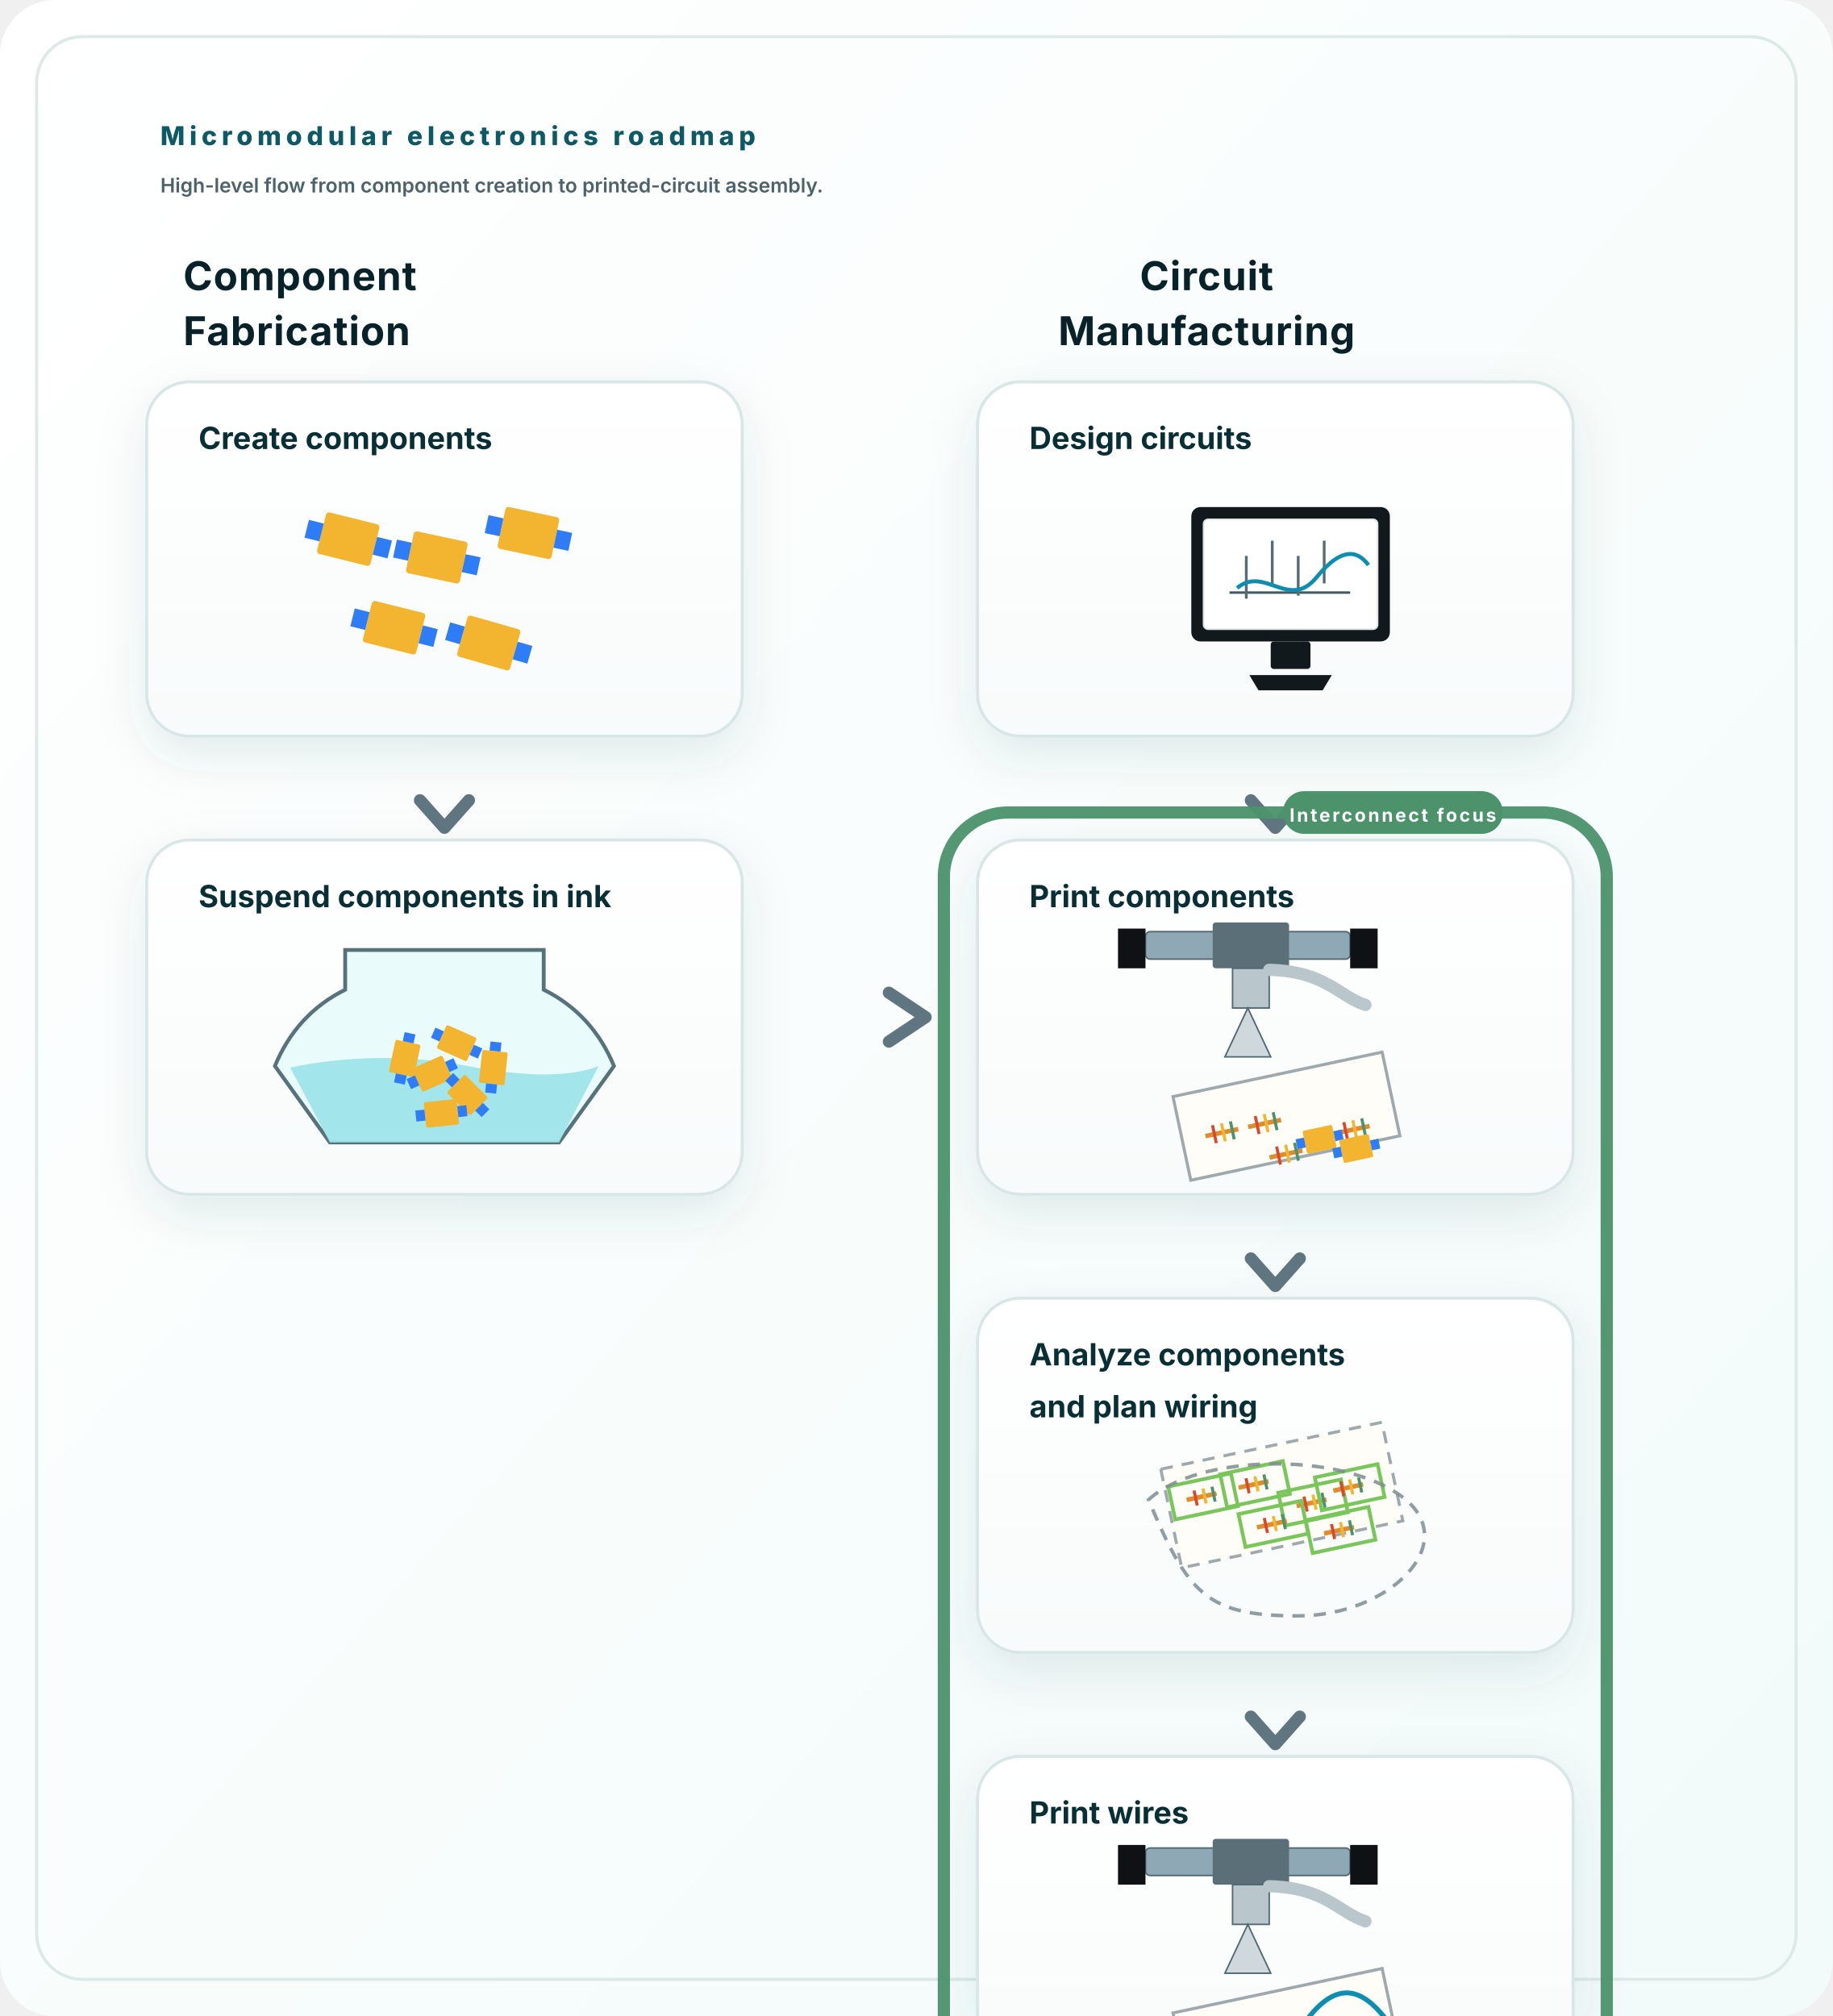
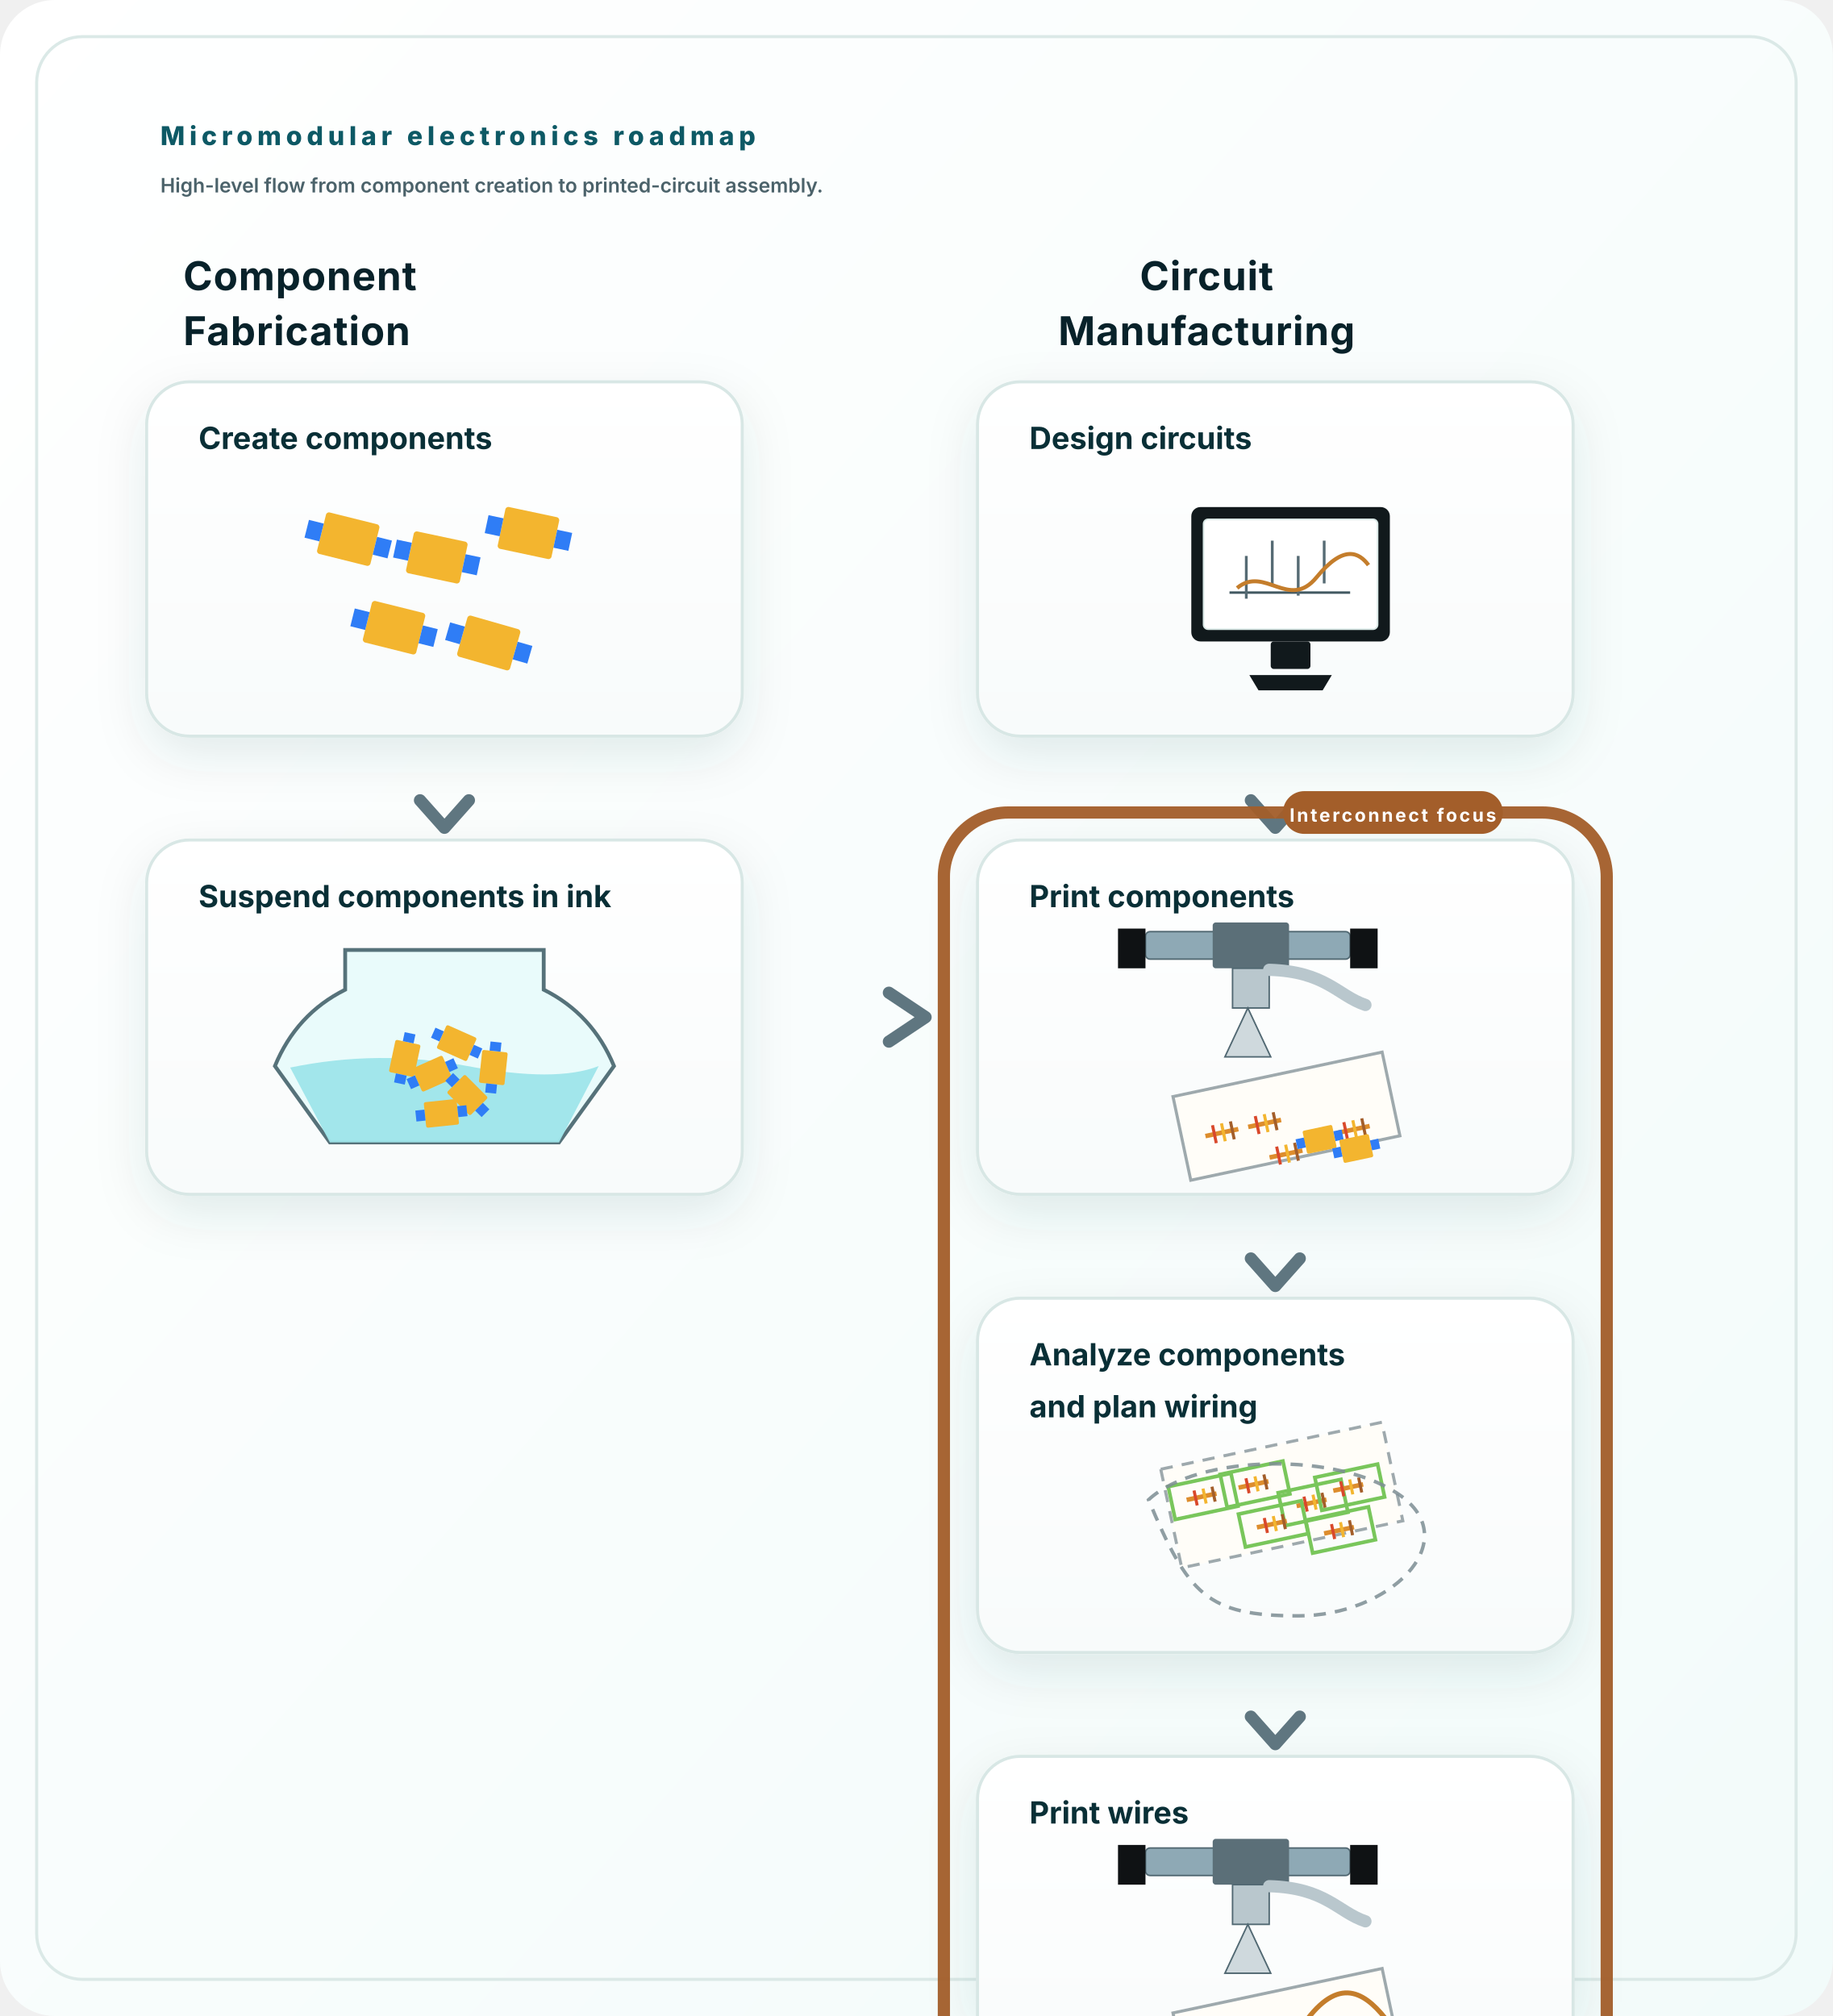
<svg xmlns="http://www.w3.org/2000/svg" width="1200" height="1320" viewBox="0 0 1200 1320" fill="none">
  <defs>
    <linearGradient id="bg" x1="0" y1="0" x2="1" y2="1">
      <stop offset="0%" stop-color="#ffffff" />
      <stop offset="100%" stop-color="#f2fbfa" />
    </linearGradient>
    <linearGradient id="panel" x1="0" y1="0" x2="0" y2="1">
      <stop offset="0%" stop-color="#ffffff" />
      <stop offset="100%" stop-color="#f8fbfb" />
    </linearGradient>
    <linearGradient id="lineGrad" x1="0" y1="0" x2="1" y2="0">
-       <stop offset="0%" stop-color="#0d8eb1" stop-opacity=".55" />
-       <stop offset="100%" stop-color="#4c936c" stop-opacity=".55" />
+       <stop offset="0%" stop-color="#C47D2B" stop-opacity=".55" />
+       <stop offset="100%" stop-color="#A35E2A" stop-opacity=".55" />
    </linearGradient>
    <filter id="shadow" x="-20%" y="-20%" width="140%" height="140%">
      <feDropShadow dx="0" dy="12" stdDeviation="16" flood-color="#0c45521A" />
    </filter>
    <style>
        .heading { font: 700 26px Inter, -apple-system, BlinkMacSystemFont, 'Segoe UI', Arial, sans-serif; fill: #08222a; letter-spacing: .02em; }
        .subhead { font: 800 17px Inter, -apple-system, BlinkMacSystemFont, 'Segoe UI', Arial, sans-serif; fill: #0d5965; letter-spacing: .18em; text-transform: uppercase; }
        .card-title { font: 700 20px Inter, -apple-system, BlinkMacSystemFont, 'Segoe UI', Arial, sans-serif; fill: #092f36; }
        .mini { font: 700 14px 'SFMono-Regular', ui-monospace, Menlo, Consolas, monospace; fill: #4c6570; letter-spacing: .08em; text-transform: uppercase; }
        .body { font: 600 13px Inter, -apple-system, BlinkMacSystemFont, 'Segoe UI', Arial, sans-serif; fill: #4b626a; }
        .outline { stroke: #d8e7e5; stroke-width: 2; }
      </style>
  </defs>
  <rect width="1200" height="1320" rx="36" fill="url(#bg)" />
  <rect x="24" y="24" width="1152" height="1272" rx="30" stroke="#dbe9e7" stroke-width="2" />
  <text x="105" y="95" class="subhead">Micromodular electronics roadmap</text>
  <text x="105" y="126" class="body">High-level flow from component creation to printed-circuit assembly.</text>
  <text x="120" y="190" class="heading">Component<tspan x="120" dy="36">Fabrication</tspan>
  </text>
  <text x="790" y="190" class="heading" text-anchor="middle">Circuit<tspan x="790" dy="36">Manufacturing</tspan>
  </text>
  <g filter="url(#shadow)">
    <rect x="96" y="250" width="390" height="232" rx="28" fill="url(#panel)" stroke="#d8e7e5" stroke-width="2" />
  </g>
  <text x="130" y="294" class="card-title">Create components</text>
  <g filter="url(#shadow)">
    <rect x="96" y="550" width="390" height="232" rx="28" fill="url(#panel)" stroke="#d8e7e5" stroke-width="2" />
  </g>
  <text x="130" y="594" class="card-title">Suspend components in ink</text>
  <g filter="url(#shadow)">
    <rect x="640" y="250" width="390" height="232" rx="28" fill="url(#panel)" stroke="#d8e7e5" stroke-width="2" />
  </g>
  <text x="674" y="294" class="card-title">Design circuits</text>
  <g filter="url(#shadow)">
    <rect x="640" y="550" width="390" height="232" rx="28" fill="url(#panel)" stroke="#d8e7e5" stroke-width="2" />
  </g>
  <text x="674" y="594" class="card-title">Print components</text>
  <g filter="url(#shadow)">
    <rect x="640" y="850" width="390" height="232" rx="28" fill="url(#panel)" stroke="#d8e7e5" stroke-width="2" />
  </g>
  <text x="674" y="894" class="card-title">Analyze components</text>
  <text x="674" y="928" class="card-title">and plan wiring</text>
  <g filter="url(#shadow)">
    <rect x="640" y="1150" width="390" height="232" rx="28" fill="url(#panel)" stroke="#d8e7e5" stroke-width="2" />
  </g>
  <text x="674" y="1194" class="card-title">Print wires</text>
  <line x1="291.0" y1="484" x2="291.0" y2="542" stroke="url(#lineGrad)" stroke-width="8" stroke-linecap="round" />
  <path d="M 275.0 524 L 291.0 542 L 307.0 524" fill="none" stroke="#5f7680" stroke-width="8" stroke-linecap="round" stroke-linejoin="round" />
  <line x1="835.0" y1="484" x2="835.0" y2="542" stroke="url(#lineGrad)" stroke-width="8" stroke-linecap="round" />
  <path d="M 819.0 524 L 835.0 542 L 851.0 524" fill="none" stroke="#5f7680" stroke-width="8" stroke-linecap="round" stroke-linejoin="round" />
  <line x1="835.0" y1="784" x2="835.0" y2="842" stroke="url(#lineGrad)" stroke-width="8" stroke-linecap="round" />
  <path d="M 819.0 824 L 835.0 842 L 851.0 824" fill="none" stroke="#5f7680" stroke-width="8" stroke-linecap="round" stroke-linejoin="round" />
  <line x1="835.0" y1="1084" x2="835.0" y2="1142" stroke="url(#lineGrad)" stroke-width="8" stroke-linecap="round" />
  <path d="M 819.0 1124 L 835.0 1142 L 851.0 1124" fill="none" stroke="#5f7680" stroke-width="8" stroke-linecap="round" stroke-linejoin="round" />
  <line x1="486" y1="666" x2="602" y2="666" stroke="url(#lineGrad)" stroke-width="8" stroke-linecap="round" />
  <path d="M 582 650 L 606 666 L 582 682" fill="none" stroke="#5f7680" stroke-width="8" stroke-linecap="round" stroke-linejoin="round" />
  <g transform="translate(286,365) rotate(12)">
    <rect x="-18" y="-14" width="36" height="28" rx="2" fill="#f3b52f" />
    <rect x="-28" y="-6" width="10" height="12" fill="#2f7df6" />
    <rect x="18" y="-6" width="10" height="12" fill="#2f7df6" />
  </g>
  <g transform="translate(346,349) rotate(12)">
    <rect x="-18" y="-14" width="36" height="28" rx="2" fill="#f3b52f" />
    <rect x="-28" y="-6" width="10" height="12" fill="#2f7df6" />
    <rect x="18" y="-6" width="10" height="12" fill="#2f7df6" />
  </g>
  <g transform="translate(228,353) rotate(14)">
    <rect x="-18" y="-14" width="36" height="28" rx="2" fill="#f3b52f" />
    <rect x="-28" y="-6" width="10" height="12" fill="#2f7df6" />
    <rect x="18" y="-6" width="10" height="12" fill="#2f7df6" />
  </g>
  <g transform="translate(320,421) rotate(16)">
    <rect x="-18" y="-14" width="36" height="28" rx="2" fill="#f3b52f" />
    <rect x="-28" y="-6" width="10" height="12" fill="#2f7df6" />
    <rect x="18" y="-6" width="10" height="12" fill="#2f7df6" />
  </g>
  <g transform="translate(258,411) rotate(14)">
    <rect x="-18" y="-14" width="36" height="28" rx="2" fill="#f3b52f" />
    <rect x="-28" y="-6" width="10" height="12" fill="#2f7df6" />
    <rect x="18" y="-6" width="10" height="12" fill="#2f7df6" />
  </g>
  <path d="M 226 622 L 226 648 Q 194 664 180 698 L 216 748 L 366 748 L 402 698 Q 388 664 356 648 L 356 622 Z" fill="#e9fbfb" stroke="#56727a" stroke-width="2.5" />
  <path d="M 190 699 Q 248 687 306 698 T 392 698 L 366 748 L 216 748 Z" fill="#9ee5ea" opacity=".95" />
  <g transform="translate(265,693) rotate(-78) scale(.6)">
    <rect x="-18" y="-14" width="36" height="28" rx="2" fill="#f3b52f" />
    <rect x="-28" y="-6" width="10" height="12" fill="#2f7df6" />
    <rect x="18" y="-6" width="10" height="12" fill="#2f7df6" />
  </g>
  <g transform="translate(299,683) rotate(24) scale(.6)">
    <rect x="-18" y="-14" width="36" height="28" rx="2" fill="#f3b52f" />
    <rect x="-28" y="-6" width="10" height="12" fill="#2f7df6" />
    <rect x="18" y="-6" width="10" height="12" fill="#2f7df6" />
  </g>
  <g transform="translate(283,703) rotate(-24) scale(.6)">
    <rect x="-18" y="-14" width="36" height="28" rx="2" fill="#f3b52f" />
    <rect x="-28" y="-6" width="10" height="12" fill="#2f7df6" />
    <rect x="18" y="-6" width="10" height="12" fill="#2f7df6" />
  </g>
  <g transform="translate(323,699) rotate(96) scale(.6)">
    <rect x="-18" y="-14" width="36" height="28" rx="2" fill="#f3b52f" />
    <rect x="-28" y="-6" width="10" height="12" fill="#2f7df6" />
    <rect x="18" y="-6" width="10" height="12" fill="#2f7df6" />
  </g>
  <g transform="translate(306,717) rotate(45) scale(.6)">
    <rect x="-18" y="-14" width="36" height="28" rx="2" fill="#f3b52f" />
    <rect x="-28" y="-6" width="10" height="12" fill="#2f7df6" />
    <rect x="18" y="-6" width="10" height="12" fill="#2f7df6" />
  </g>
  <g transform="translate(289,729) rotate(-6) scale(.6)">
    <rect x="-18" y="-14" width="36" height="28" rx="2" fill="#f3b52f" />
    <rect x="-28" y="-6" width="10" height="12" fill="#2f7df6" />
    <rect x="18" y="-6" width="10" height="12" fill="#2f7df6" />
  </g>
  <rect x="780" y="332" width="130" height="88" rx="6" fill="#11191c" />
  <rect x="788" y="340" width="114" height="72" rx="3" fill="#ffffff" stroke="#d8e7e5" />
  <path d="M 805 388 H 884" stroke="#425962" stroke-width="1.6" />
  <path d="M 818 355 V 818" stroke="none" />
  <path d="M 816 364 V 392 M 833 354 V 384 M 850 364 V 390 M 867 354 V 382" stroke="#566b74" stroke-width="1.8" />
-   <path d="M 810 385 C 828 370 844 400 862 378 S 890 362 896 370" stroke="#0d8eb1" stroke-width="2.6" fill="none" />
+   <path d="M 810 385 C 828 370 844 400 862 378 S 890 362 896 370" stroke="#C47D2B" stroke-width="2.6" fill="none" />
  <rect x="832" y="420" width="26" height="18" rx="2" fill="#11191c" />
  <path d="M 818 442 H 872 L 866 452 H 824 Z" fill="#11191c" />
  <rect x="750" y="610" width="134" height="18" rx="3" fill="#8ea9b5" stroke="#516872" />
  <rect x="794" y="604" width="50" height="30" rx="2" fill="#5b6f78" />
  <rect x="807" y="634" width="24" height="26" fill="#b9c7cd" stroke="#516872" />
  <path d="M 831 635 C 868 636, 876 652, 894 658" stroke="#b9c7cd" stroke-width="8" fill="none" stroke-linecap="round" />
  <rect x="732" y="608" width="18" height="26" fill="#0f1214" />
  <rect x="884" y="608" width="18" height="26" fill="#0f1214" />
  <path d="M 817 660 L 802 692 L 832 692 Z" fill="#cfd9dd" stroke="#516872" />
  <g transform="translate(768,718) rotate(-12)">
    <rect x="0" y="0" width="140" height="56" fill="#fffdf8" stroke="#9ea9ad" stroke-width="2" />
  </g>
  <g transform="translate(788,738) rotate(-12)">
    <line x1="0" y1="6" x2="22" y2="6" stroke="#dd8d2d" stroke-width="3" />
    <line x1="6" y1="0" x2="6" y2="12" stroke="#d9482b" stroke-width="2" />
    <line x1="12" y1="0" x2="12" y2="12" stroke="#f3b52f" stroke-width="2" />
-     <line x1="18" y1="0" x2="18" y2="12" stroke="#4c936c" stroke-width="2" />
+     <line x1="18" y1="0" x2="18" y2="12" stroke="#A35E2A" stroke-width="2" />
  </g>
  <g transform="translate(816,732) rotate(-12)">
    <line x1="0" y1="6" x2="22" y2="6" stroke="#dd8d2d" stroke-width="3" />
    <line x1="6" y1="0" x2="6" y2="12" stroke="#d9482b" stroke-width="2" />
    <line x1="12" y1="0" x2="12" y2="12" stroke="#f3b52f" stroke-width="2" />
-     <line x1="18" y1="0" x2="18" y2="12" stroke="#4c936c" stroke-width="2" />
+     <line x1="18" y1="0" x2="18" y2="12" stroke="#A35E2A" stroke-width="2" />
  </g>
  <g transform="translate(850,742) rotate(-12)">
    <line x1="0" y1="6" x2="22" y2="6" stroke="#dd8d2d" stroke-width="3" />
    <line x1="6" y1="0" x2="6" y2="12" stroke="#d9482b" stroke-width="2" />
    <line x1="12" y1="0" x2="12" y2="12" stroke="#f3b52f" stroke-width="2" />
-     <line x1="18" y1="0" x2="18" y2="12" stroke="#4c936c" stroke-width="2" />
+     <line x1="18" y1="0" x2="18" y2="12" stroke="#A35E2A" stroke-width="2" />
  </g>
  <g transform="translate(874,736) rotate(-12)">
    <line x1="0" y1="6" x2="22" y2="6" stroke="#dd8d2d" stroke-width="3" />
    <line x1="6" y1="0" x2="6" y2="12" stroke="#d9482b" stroke-width="2" />
    <line x1="12" y1="0" x2="12" y2="12" stroke="#f3b52f" stroke-width="2" />
-     <line x1="18" y1="0" x2="18" y2="12" stroke="#4c936c" stroke-width="2" />
+     <line x1="18" y1="0" x2="18" y2="12" stroke="#A35E2A" stroke-width="2" />
  </g>
  <g transform="translate(830,752) rotate(-12)">
    <line x1="0" y1="6" x2="22" y2="6" stroke="#dd8d2d" stroke-width="3" />
    <line x1="6" y1="0" x2="6" y2="12" stroke="#d9482b" stroke-width="2" />
    <line x1="12" y1="0" x2="12" y2="12" stroke="#f3b52f" stroke-width="2" />
-     <line x1="18" y1="0" x2="18" y2="12" stroke="#4c936c" stroke-width="2" />
+     <line x1="18" y1="0" x2="18" y2="12" stroke="#A35E2A" stroke-width="2" />
  </g>
  <g transform="translate(864,746) rotate(-12) scale(.55)">
    <rect x="-18" y="-14" width="36" height="28" rx="2" fill="#f3b52f" />
    <rect x="-28" y="-6" width="10" height="12" fill="#2f7df6" />
    <rect x="18" y="-6" width="10" height="12" fill="#2f7df6" />
  </g>
  <g transform="translate(888,752) rotate(-12) scale(.55)">
    <rect x="-18" y="-14" width="36" height="28" rx="2" fill="#f3b52f" />
    <rect x="-28" y="-6" width="10" height="12" fill="#2f7df6" />
    <rect x="18" y="-6" width="10" height="12" fill="#2f7df6" />
  </g>
  <g transform="translate(760,962) rotate(-12)">
    <rect x="0" y="0" width="148" height="66" fill="#fffdf8" stroke="#9ea9ad" stroke-width="2" stroke-dasharray="8 6" />
  </g>
  <g transform="translate(772,978) rotate(-12)">
    <rect x="-6" y="-6" width="42" height="22" fill="none" stroke="#79c65b" stroke-width="2.4" />
    <line x1="4" y1="5" x2="24" y2="5" stroke="#dd8d2d" stroke-width="3" />
    <line x1="10" y1="0" x2="10" y2="10" stroke="#d9482b" stroke-width="2" />
    <line x1="16" y1="0" x2="16" y2="10" stroke="#f3b52f" stroke-width="2" />
-     <line x1="22" y1="0" x2="22" y2="10" stroke="#4c936c" stroke-width="2" />
+     <line x1="22" y1="0" x2="22" y2="10" stroke="#A35E2A" stroke-width="2" />
  </g>
  <g transform="translate(806,970) rotate(-12)">
    <rect x="-6" y="-6" width="42" height="22" fill="none" stroke="#79c65b" stroke-width="2.4" />
    <line x1="4" y1="5" x2="24" y2="5" stroke="#dd8d2d" stroke-width="3" />
    <line x1="10" y1="0" x2="10" y2="10" stroke="#d9482b" stroke-width="2" />
    <line x1="16" y1="0" x2="16" y2="10" stroke="#f3b52f" stroke-width="2" />
-     <line x1="22" y1="0" x2="22" y2="10" stroke="#4c936c" stroke-width="2" />
+     <line x1="22" y1="0" x2="22" y2="10" stroke="#A35E2A" stroke-width="2" />
  </g>
  <g transform="translate(844,982) rotate(-12)">
    <rect x="-6" y="-6" width="42" height="22" fill="none" stroke="#79c65b" stroke-width="2.4" />
    <line x1="4" y1="5" x2="24" y2="5" stroke="#dd8d2d" stroke-width="3" />
    <line x1="10" y1="0" x2="10" y2="10" stroke="#d9482b" stroke-width="2" />
    <line x1="16" y1="0" x2="16" y2="10" stroke="#f3b52f" stroke-width="2" />
-     <line x1="22" y1="0" x2="22" y2="10" stroke="#4c936c" stroke-width="2" />
+     <line x1="22" y1="0" x2="22" y2="10" stroke="#A35E2A" stroke-width="2" />
  </g>
  <g transform="translate(868,972) rotate(-12)">
    <rect x="-6" y="-6" width="42" height="22" fill="none" stroke="#79c65b" stroke-width="2.4" />
    <line x1="4" y1="5" x2="24" y2="5" stroke="#dd8d2d" stroke-width="3" />
    <line x1="10" y1="0" x2="10" y2="10" stroke="#d9482b" stroke-width="2" />
    <line x1="16" y1="0" x2="16" y2="10" stroke="#f3b52f" stroke-width="2" />
-     <line x1="22" y1="0" x2="22" y2="10" stroke="#4c936c" stroke-width="2" />
+     <line x1="22" y1="0" x2="22" y2="10" stroke="#A35E2A" stroke-width="2" />
  </g>
  <g transform="translate(818,996) rotate(-12)">
    <rect x="-6" y="-6" width="42" height="22" fill="none" stroke="#79c65b" stroke-width="2.4" />
    <line x1="4" y1="5" x2="24" y2="5" stroke="#dd8d2d" stroke-width="3" />
    <line x1="10" y1="0" x2="10" y2="10" stroke="#d9482b" stroke-width="2" />
    <line x1="16" y1="0" x2="16" y2="10" stroke="#f3b52f" stroke-width="2" />
-     <line x1="22" y1="0" x2="22" y2="10" stroke="#4c936c" stroke-width="2" />
+     <line x1="22" y1="0" x2="22" y2="10" stroke="#A35E2A" stroke-width="2" />
  </g>
  <g transform="translate(862,1000) rotate(-12)">
    <rect x="-6" y="-6" width="42" height="22" fill="none" stroke="#79c65b" stroke-width="2.4" />
    <line x1="4" y1="5" x2="24" y2="5" stroke="#dd8d2d" stroke-width="3" />
    <line x1="10" y1="0" x2="10" y2="10" stroke="#d9482b" stroke-width="2" />
    <line x1="16" y1="0" x2="16" y2="10" stroke="#f3b52f" stroke-width="2" />
-     <line x1="22" y1="0" x2="22" y2="10" stroke="#4c936c" stroke-width="2" />
+     <line x1="22" y1="0" x2="22" y2="10" stroke="#A35E2A" stroke-width="2" />
  </g>
  <path d="M 752 982 C 784 952, 878 950, 918 980 S 910 1058, 850 1058 S 778 1044, 752 982 Z" fill="none" stroke="#7d8d93" stroke-width="2.3" stroke-dasharray="8 6" opacity=".85" />
  <rect x="750" y="1210" width="134" height="18" rx="3" fill="#8ea9b5" stroke="#516872" />
  <rect x="794" y="1204" width="50" height="30" rx="2" fill="#5b6f78" />
  <rect x="807" y="1234" width="24" height="26" fill="#b9c7cd" stroke="#516872" />
  <path d="M 831 1235 C 868 1236, 876 1252, 894 1258" stroke="#b9c7cd" stroke-width="8" fill="none" stroke-linecap="round" />
  <rect x="732" y="1208" width="18" height="26" fill="#0f1214" />
  <rect x="884" y="1208" width="18" height="26" fill="#0f1214" />
  <path d="M 817 1260 L 802 1292 L 832 1292 Z" fill="#cfd9dd" stroke="#516872" />
  <g transform="translate(768,1318) rotate(-12)">
    <rect x="0" y="0" width="140" height="56" fill="#fffdf8" stroke="#9ea9ad" stroke-width="2" />
  </g>
  <g transform="translate(788,1338) rotate(-12)">
    <line x1="0" y1="6" x2="22" y2="6" stroke="#dd8d2d" stroke-width="3" />
    <line x1="6" y1="0" x2="6" y2="12" stroke="#d9482b" stroke-width="2" />
    <line x1="12" y1="0" x2="12" y2="12" stroke="#f3b52f" stroke-width="2" />
-     <line x1="18" y1="0" x2="18" y2="12" stroke="#4c936c" stroke-width="2" />
+     <line x1="18" y1="0" x2="18" y2="12" stroke="#A35E2A" stroke-width="2" />
  </g>
  <g transform="translate(816,1332) rotate(-12)">
    <line x1="0" y1="6" x2="22" y2="6" stroke="#dd8d2d" stroke-width="3" />
    <line x1="6" y1="0" x2="6" y2="12" stroke="#d9482b" stroke-width="2" />
    <line x1="12" y1="0" x2="12" y2="12" stroke="#f3b52f" stroke-width="2" />
-     <line x1="18" y1="0" x2="18" y2="12" stroke="#4c936c" stroke-width="2" />
+     <line x1="18" y1="0" x2="18" y2="12" stroke="#A35E2A" stroke-width="2" />
  </g>
  <g transform="translate(850,1342) rotate(-12)">
    <line x1="0" y1="6" x2="22" y2="6" stroke="#dd8d2d" stroke-width="3" />
    <line x1="6" y1="0" x2="6" y2="12" stroke="#d9482b" stroke-width="2" />
    <line x1="12" y1="0" x2="12" y2="12" stroke="#f3b52f" stroke-width="2" />
-     <line x1="18" y1="0" x2="18" y2="12" stroke="#4c936c" stroke-width="2" />
+     <line x1="18" y1="0" x2="18" y2="12" stroke="#A35E2A" stroke-width="2" />
  </g>
  <g transform="translate(874,1336) rotate(-12)">
    <line x1="0" y1="6" x2="22" y2="6" stroke="#dd8d2d" stroke-width="3" />
    <line x1="6" y1="0" x2="6" y2="12" stroke="#d9482b" stroke-width="2" />
    <line x1="12" y1="0" x2="12" y2="12" stroke="#f3b52f" stroke-width="2" />
-     <line x1="18" y1="0" x2="18" y2="12" stroke="#4c936c" stroke-width="2" />
+     <line x1="18" y1="0" x2="18" y2="12" stroke="#A35E2A" stroke-width="2" />
  </g>
  <g transform="translate(830,1352) rotate(-12)">
    <line x1="0" y1="6" x2="22" y2="6" stroke="#dd8d2d" stroke-width="3" />
    <line x1="6" y1="0" x2="6" y2="12" stroke="#d9482b" stroke-width="2" />
    <line x1="12" y1="0" x2="12" y2="12" stroke="#f3b52f" stroke-width="2" />
-     <line x1="18" y1="0" x2="18" y2="12" stroke="#4c936c" stroke-width="2" />
+     <line x1="18" y1="0" x2="18" y2="12" stroke="#A35E2A" stroke-width="2" />
  </g>
  <g transform="translate(864,1346) rotate(-12) scale(.55)">
    <rect x="-18" y="-14" width="36" height="28" rx="2" fill="#f3b52f" />
    <rect x="-28" y="-6" width="10" height="12" fill="#2f7df6" />
    <rect x="18" y="-6" width="10" height="12" fill="#2f7df6" />
  </g>
  <g transform="translate(888,1352) rotate(-12) scale(.55)">
    <rect x="-18" y="-14" width="36" height="28" rx="2" fill="#f3b52f" />
    <rect x="-28" y="-6" width="10" height="12" fill="#2f7df6" />
    <rect x="18" y="-6" width="10" height="12" fill="#2f7df6" />
  </g>
  <g transform="translate(770,1322) rotate(-12)">
-     <path d="M 10 26 C 34 8, 56 42, 84 18 S 126 10 136 32" stroke="#0d8eb1" stroke-width="3.2" fill="none" stroke-linecap="round" />
-   </g>
-   <rect x="618" y="532" width="434" height="832" rx="42" fill="none" stroke="#4c936c" stroke-width="8" stroke-opacity=".95" />
-   <rect x="840" y="518" width="144" height="28" rx="14" fill="#4c936c" />
+     <path d="M 10 26 C 34 8, 56 42, 84 18 S 126 10 136 32" stroke="#C47D2B" stroke-width="3.2" fill="none" stroke-linecap="round" />
+   </g>
+   <rect x="618" y="532" width="434" height="832" rx="42" fill="none" stroke="#A35E2A" stroke-width="8" stroke-opacity=".95" />
+   <rect x="840" y="518" width="144" height="28" rx="14" fill="#A35E2A" />
  <text x="912" y="538" text-anchor="middle" style="font:700 12px Inter, sans-serif; fill:#fff; letter-spacing:.12em; text-transform:uppercase;">Interconnect focus</text>
</svg>
